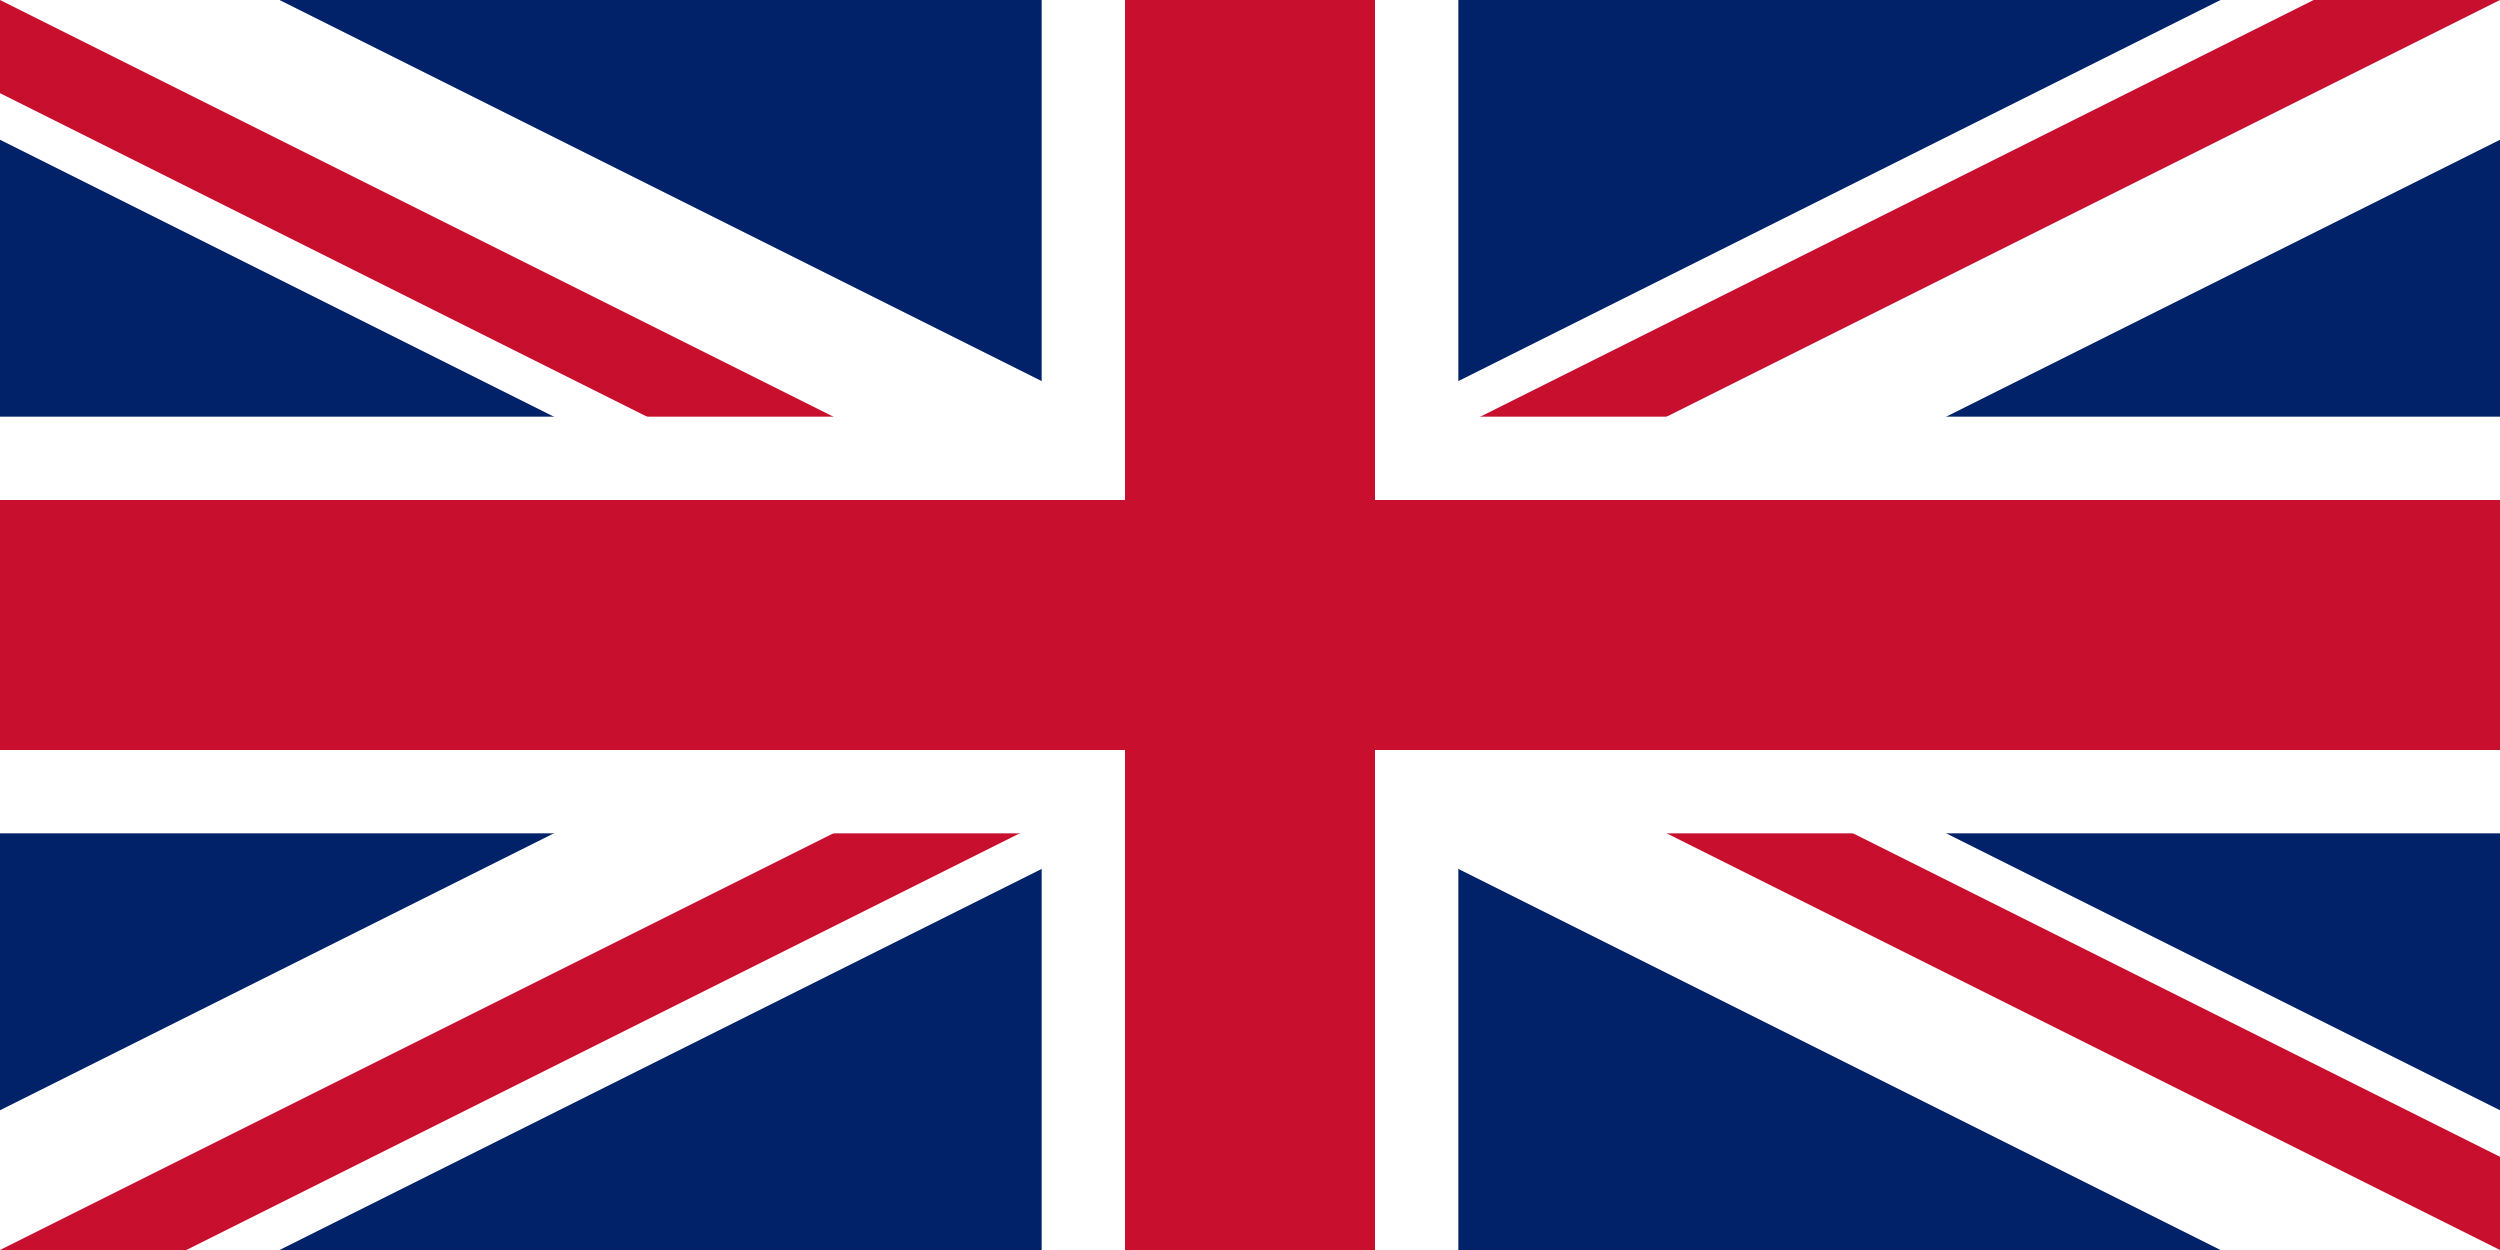
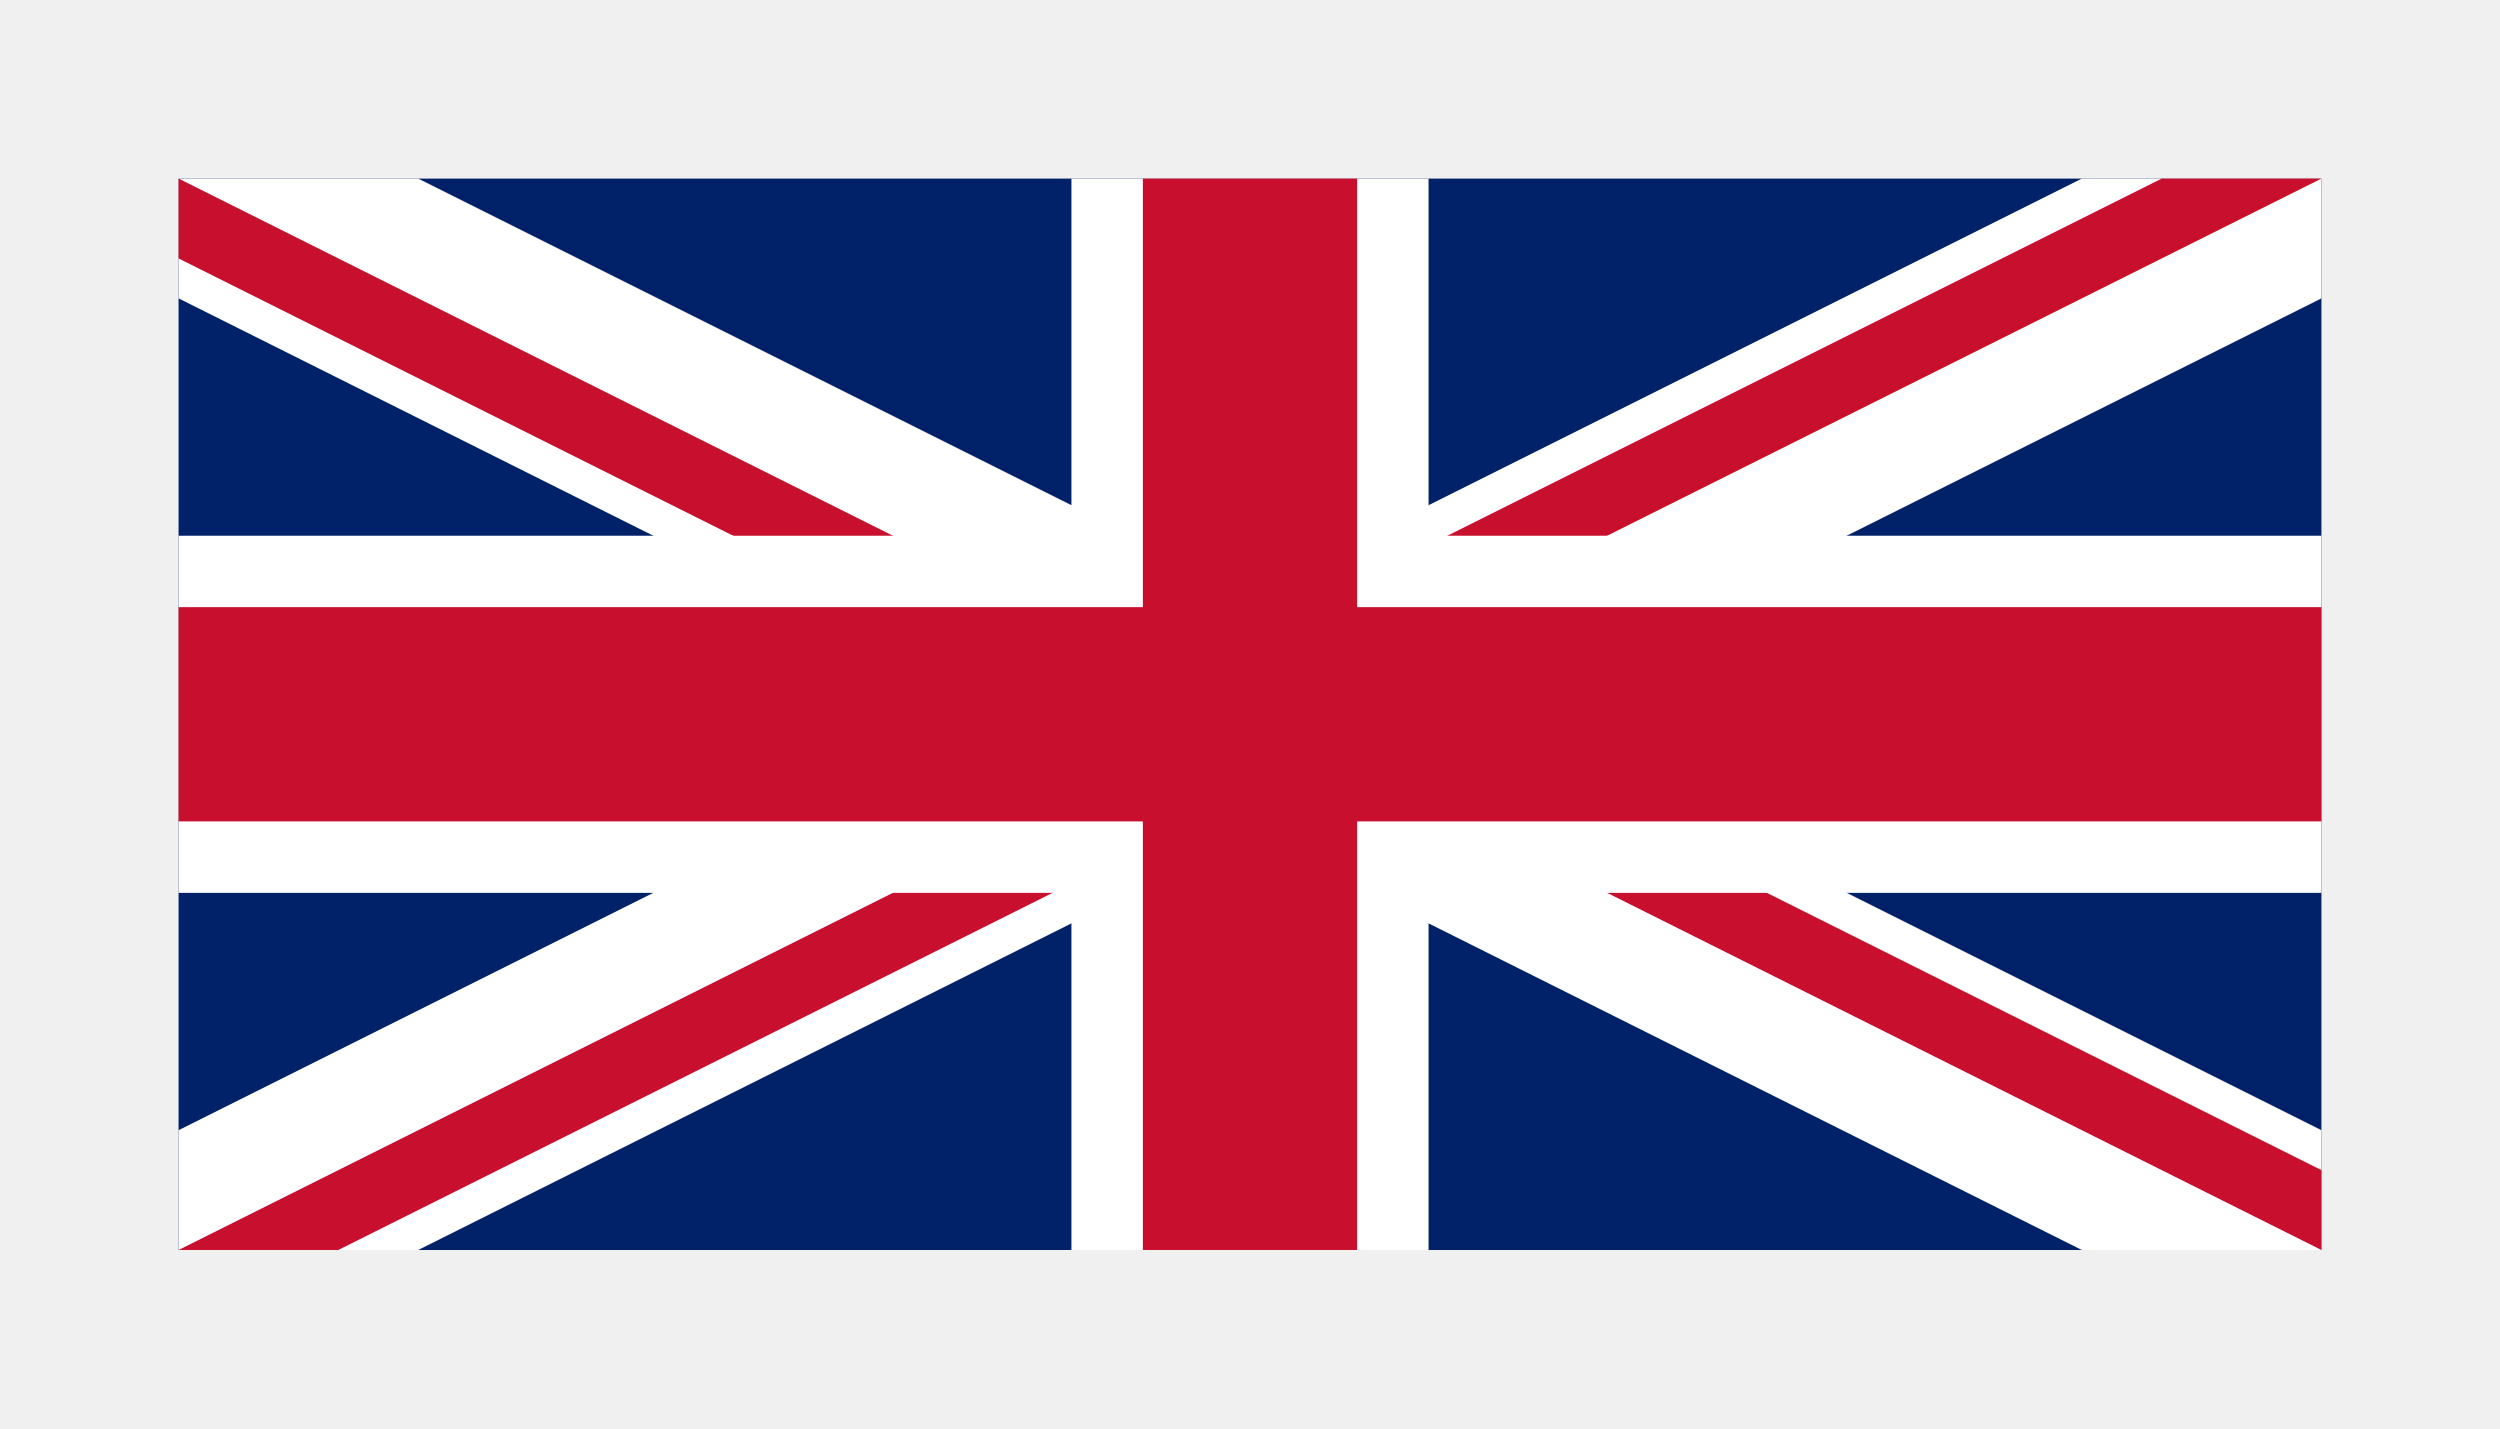
- <svg xmlns="http://www.w3.org/2000/svg" viewBox="0 0 60 30" width="1200" height="600">
+ <svg xmlns="http://www.w3.org/2000/svg" viewBox="-5 -5 70 40">
  <clipPath id="s">
    <path d="M0,0 v30 h60 v-30 z" />
  </clipPath>
  <clipPath id="t">
    <path d="M30,15 h30 v15 z v15 h-30 z h-30 v-15 z v-15 h30 z" />
  </clipPath>
  <g clip-path="url(#s)">
    <path d="M0,0 v30 h60 v-30 z" fill="#012169" />
    <path d="M0,0 L60,30 M60,0 L0,30" stroke="#fff" stroke-width="6" />
    <path d="M0,0 L60,30 M60,0 L0,30" clip-path="url(#t)" stroke="#C8102E" stroke-width="4" />
    <path d="M30,0 v30 M0,15 h60" stroke="#fff" stroke-width="10" />
    <path d="M30,0 v30 M0,15 h60" stroke="#C8102E" stroke-width="6" />
  </g>
</svg>
